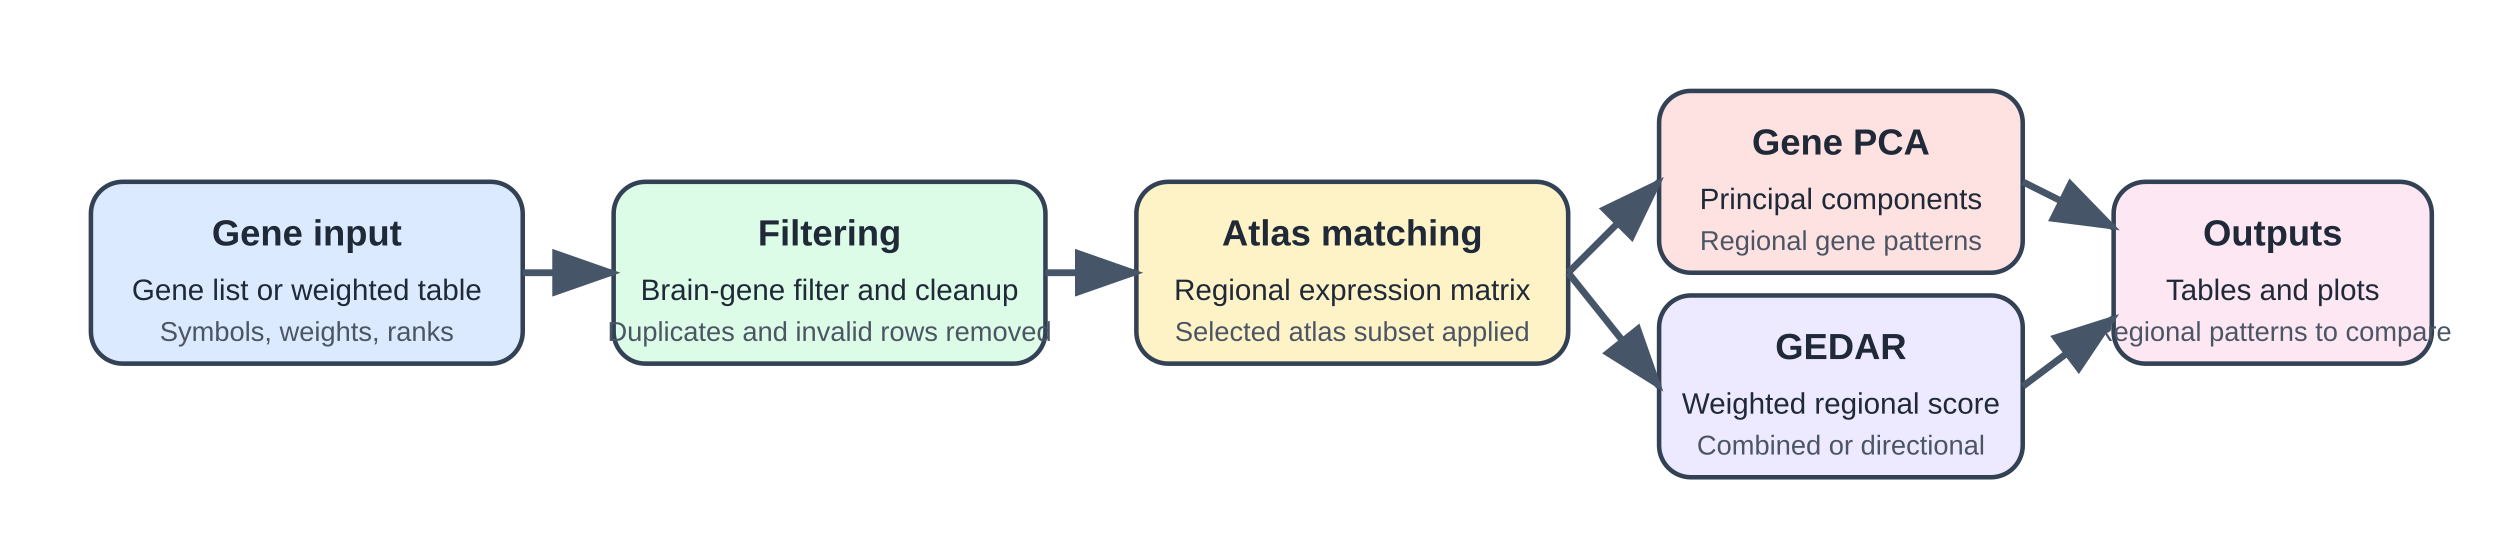
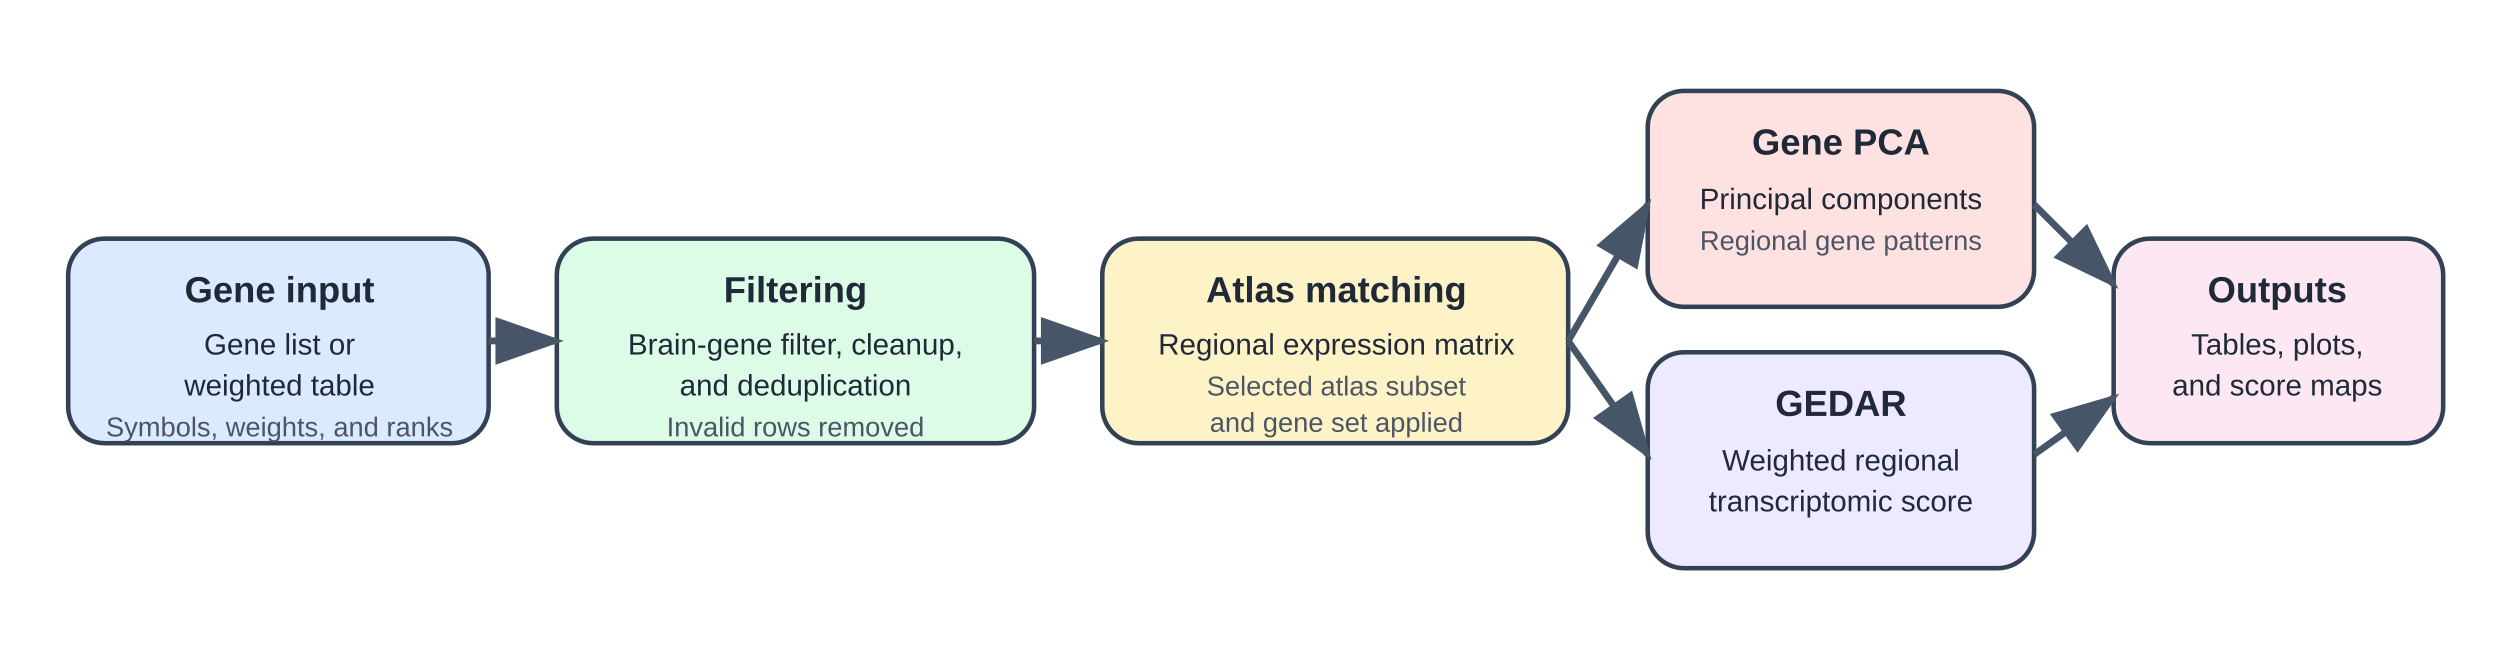
- <svg xmlns="http://www.w3.org/2000/svg" width="1100" height="240" viewBox="0 0 1100 240" role="img" aria-labelledby="title desc">
+ <svg xmlns="http://www.w3.org/2000/svg" width="1100" height="290" viewBox="0 0 1100 290" role="img" aria-labelledby="title desc">
  <defs>
    <style>
      .title { font: 700 16px Arial, sans-serif; fill: #1f2937; }
      .label { font: 13px Arial, sans-serif; fill: #1f2937; }
      .small { font: 12px Arial, sans-serif; fill: #4b5563; }
-       .box { stroke: #334155; stroke-width: 2; rx: 14; ry: 14; }
+       .box { stroke: #334155; stroke-width: 2; rx: 16; ry: 16; }
      .arrow { stroke: #475569; stroke-width: 3; fill: none; marker-end: url(#arrowhead); }
    </style>
    <marker id="arrowhead" markerWidth="10" markerHeight="7" refX="9" refY="3.5" orient="auto">
      <polygon points="0 0, 10 3.5, 0 7" fill="#475569" />
    </marker>
  </defs>
-   <rect x="40" y="80" width="190" height="80" class="box" fill="#dbeafe" />
-   <text x="135" y="108" text-anchor="middle" class="title">Gene input</text>
-   <text x="135" y="132" text-anchor="middle" class="label">Gene list or weighted table</text>
-   <text x="135" y="150" text-anchor="middle" class="small">Symbols, weights, ranks</text>
-   <rect x="270" y="80" width="190" height="80" class="box" fill="#dcfce7" />
-   <text x="365" y="108" text-anchor="middle" class="title">Filtering</text>
-   <text x="365" y="132" text-anchor="middle" class="label">Brain-gene filter and cleanup</text>
-   <text x="365" y="150" text-anchor="middle" class="small">Duplicates and invalid rows removed</text>
-   <rect x="500" y="80" width="190" height="80" class="box" fill="#fef3c7" />
-   <text x="595" y="108" text-anchor="middle" class="title">Atlas matching</text>
-   <text x="595" y="132" text-anchor="middle" class="label">Regional expression matrix</text>
-   <text x="595" y="150" text-anchor="middle" class="small">Selected atlas subset applied</text>
-   <rect x="730" y="40" width="160" height="80" class="box" fill="#fee2e2" />
+   <rect x="30" y="105" width="185" height="90" class="box" fill="#dbeafe" />
+   <text x="123" y="133" text-anchor="middle" class="title">Gene input</text>
+   <text x="123" y="156" text-anchor="middle" class="label">Gene list or</text>
+   <text x="123" y="174" text-anchor="middle" class="label">weighted table</text>
+   <text x="123" y="192" text-anchor="middle" class="small">Symbols, weights, and ranks</text>
+   <rect x="245" y="105" width="210" height="90" class="box" fill="#dcfce7" />
+   <text x="350" y="133" text-anchor="middle" class="title">Filtering</text>
+   <text x="350" y="156" text-anchor="middle" class="label">Brain-gene filter, cleanup,</text>
+   <text x="350" y="174" text-anchor="middle" class="label">and deduplication</text>
+   <text x="350" y="192" text-anchor="middle" class="small">Invalid rows removed</text>
+   <rect x="485" y="105" width="205" height="90" class="box" fill="#fef3c7" />
+   <text x="588" y="133" text-anchor="middle" class="title">Atlas matching</text>
+   <text x="588" y="156" text-anchor="middle" class="label">Regional expression matrix</text>
+   <text x="588" y="174" text-anchor="middle" class="small">Selected atlas subset</text>
+   <text x="588" y="190" text-anchor="middle" class="small">and gene set applied</text>
+   <rect x="725" y="40" width="170" height="95" class="box" fill="#fee2e2" />
  <text x="810" y="68" text-anchor="middle" class="title">Gene PCA</text>
  <text x="810" y="92" text-anchor="middle" class="label">Principal components</text>
  <text x="810" y="110" text-anchor="middle" class="small">Regional gene patterns</text>
-   <rect x="730" y="130" width="160" height="80" class="box" fill="#ede9fe" />
-   <text x="810" y="158" text-anchor="middle" class="title">GEDAR</text>
-   <text x="810" y="182" text-anchor="middle" class="label">Weighted regional score</text>
-   <text x="810" y="200" text-anchor="middle" class="small">Combined or directional</text>
-   <rect x="930" y="80" width="140" height="80" class="box" fill="#fce7f3" />
-   <text x="1000" y="108" text-anchor="middle" class="title">Outputs</text>
-   <text x="1000" y="132" text-anchor="middle" class="label">Tables and plots</text>
-   <text x="1000" y="150" text-anchor="middle" class="small">Regional patterns to compare</text>
-   <path d="M230 120 L270 120" class="arrow" />
-   <path d="M460 120 L500 120" class="arrow" />
-   <path d="M690 120 L730 80" class="arrow" />
-   <path d="M690 120 L730 170" class="arrow" />
-   <path d="M890 80 L930 100" class="arrow" />
-   <path d="M890 170 L930 140" class="arrow" />
+   <rect x="725" y="155" width="170" height="95" class="box" fill="#ede9fe" />
+   <text x="810" y="183" text-anchor="middle" class="title">GEDAR</text>
+   <text x="810" y="207" text-anchor="middle" class="label">Weighted regional</text>
+   <text x="810" y="225" text-anchor="middle" class="label">transcriptomic score</text>
+   <rect x="930" y="105" width="145" height="90" class="box" fill="#fce7f3" />
+   <text x="1002" y="133" text-anchor="middle" class="title">Outputs</text>
+   <text x="1002" y="156" text-anchor="middle" class="label">Tables, plots,</text>
+   <text x="1002" y="174" text-anchor="middle" class="label">and score maps</text>
+   <path d="M215 150 L245 150" class="arrow" />
+   <path d="M455 150 L485 150" class="arrow" />
+   <path d="M690 150 L725 90" class="arrow" />
+   <path d="M690 150 L725 200" class="arrow" />
+   <path d="M895 90 L930 125" class="arrow" />
+   <path d="M895 200 L930 175" class="arrow" />
</svg>
